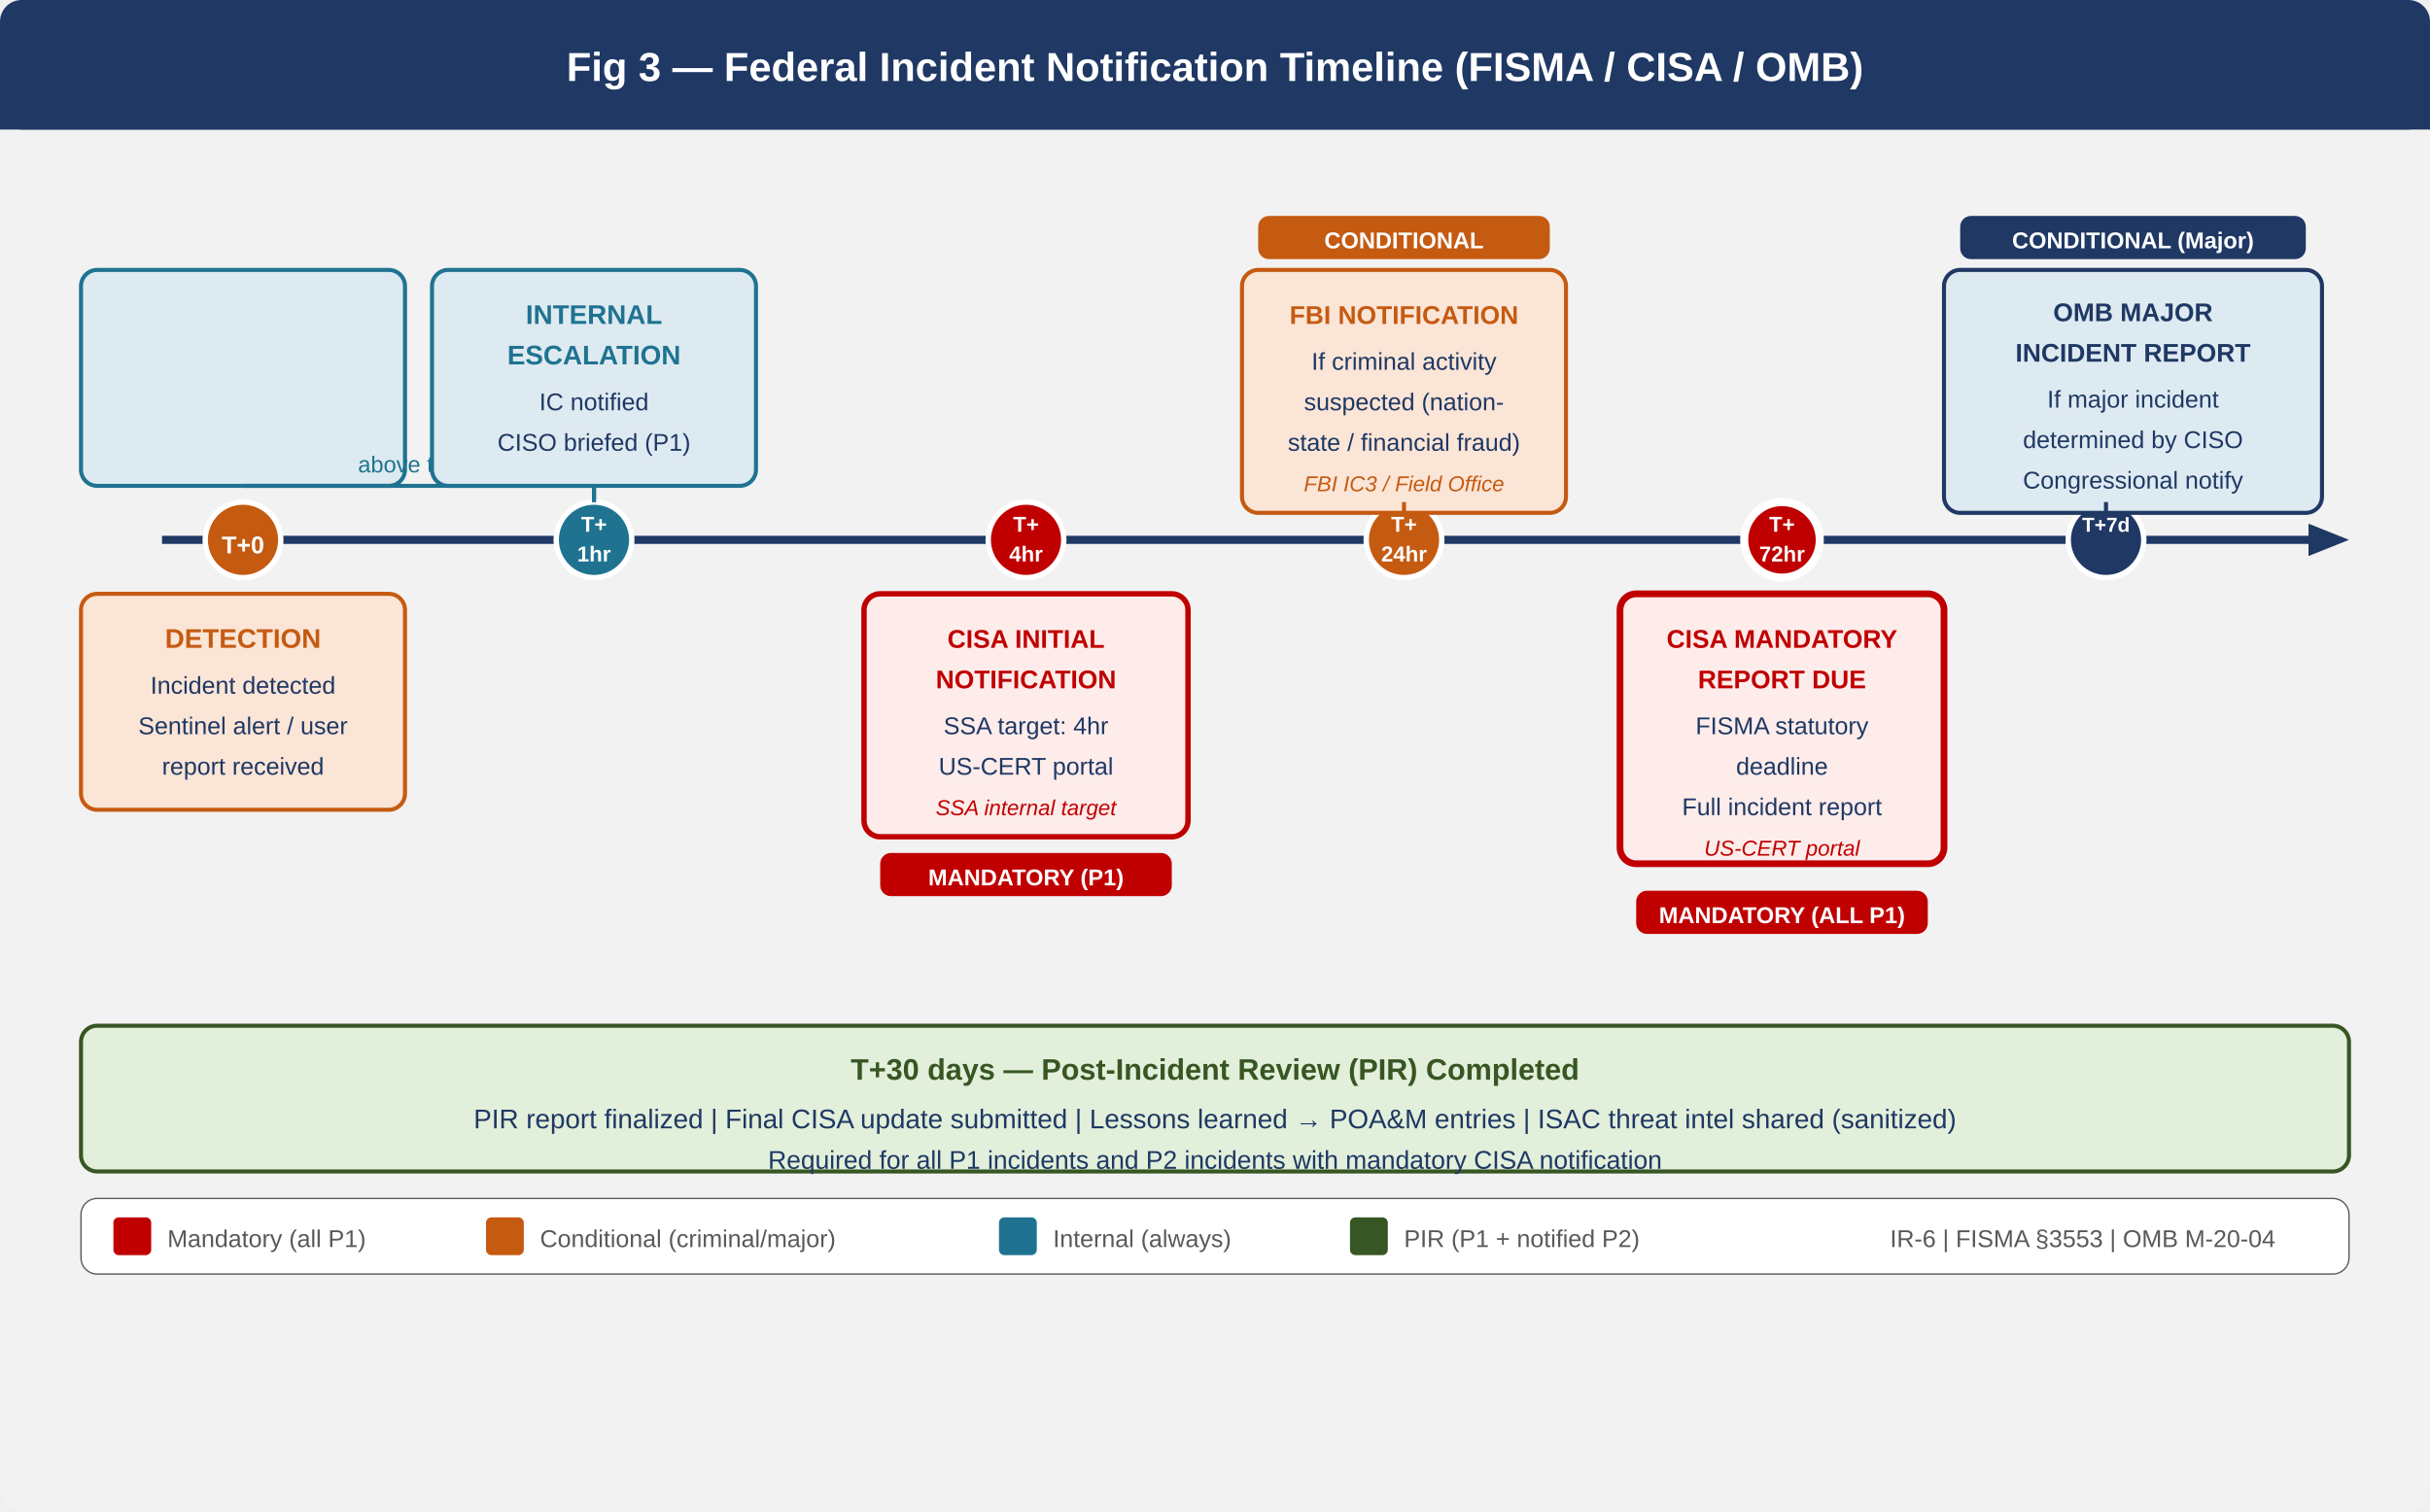
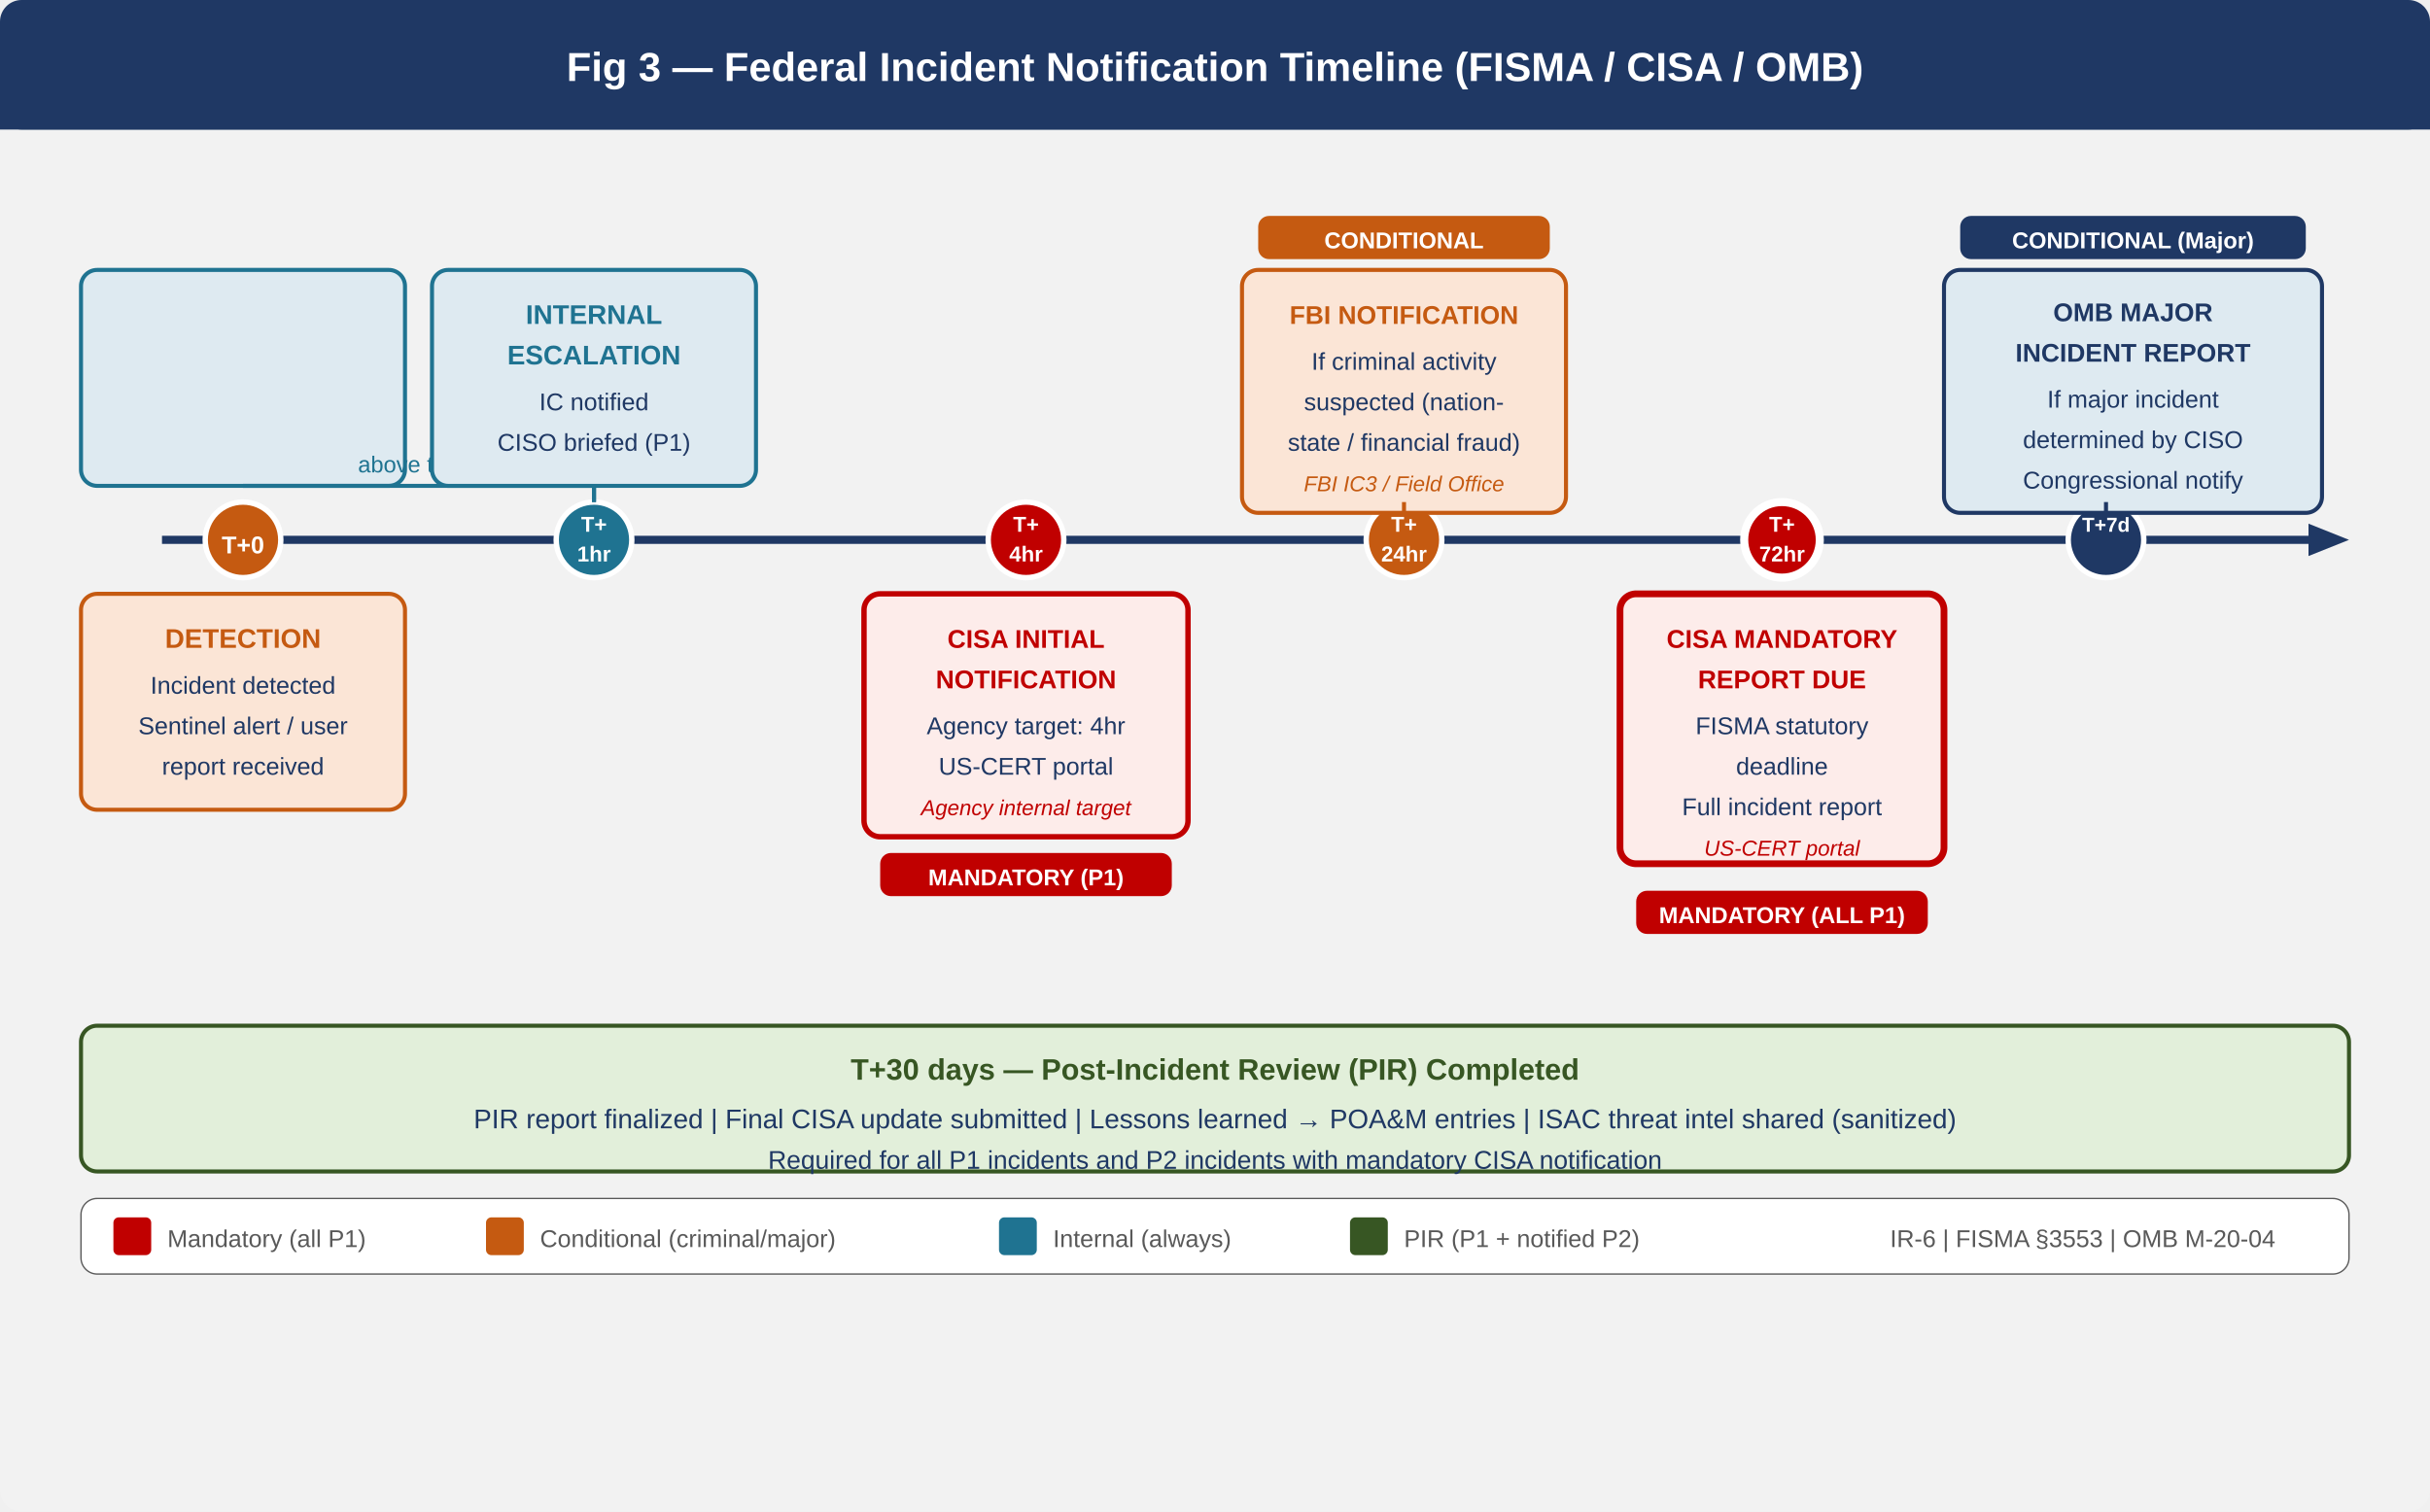
<svg xmlns="http://www.w3.org/2000/svg" width="900" height="560" viewBox="0 0 900 560">
  <rect width="900" height="560" fill="#F2F2F2" rx="8" />
  <rect x="0" y="0" width="900" height="48" fill="#1F3864" rx="8" />
  <rect x="0" y="30" width="900" height="18" fill="#1F3864" />
  <text x="450" y="30" text-anchor="middle" font-family="Arial" font-size="15" font-weight="bold" fill="#FFFFFF">Fig 3 — Federal Incident Notification Timeline (FISMA / CISA / OMB)</text>
  <line x1="60" y1="200" x2="860" y2="200" stroke="#1F3864" stroke-width="3" />
  <polygon points="855,194 870,200 855,206" fill="#1F3864" />
  <circle cx="90" cy="200" r="14" fill="#C55A11" stroke="#FFFFFF" stroke-width="2" />
  <text x="90" y="205" text-anchor="middle" font-family="Arial" font-size="9" font-weight="bold" fill="#FFFFFF">T+0</text>
  <rect x="30" y="220" width="120" height="80" rx="6" fill="#FBE5D6" stroke="#C55A11" stroke-width="1.5" />
  <text x="90" y="240" text-anchor="middle" font-family="Arial" font-size="10" font-weight="bold" fill="#C55A11">DETECTION</text>
  <text x="90" y="257" text-anchor="middle" font-family="Arial" font-size="9" fill="#1F3864">Incident detected</text>
  <text x="90" y="272" text-anchor="middle" font-family="Arial" font-size="9" fill="#1F3864">Sentinel alert / user</text>
  <text x="90" y="287" text-anchor="middle" font-family="Arial" font-size="9" fill="#1F3864">report received</text>
  <circle cx="220" cy="200" r="14" fill="#1F7391" stroke="#FFFFFF" stroke-width="2" />
  <text x="220" y="197" text-anchor="middle" font-family="Arial" font-size="8" font-weight="bold" fill="#FFFFFF">T+</text>
  <text x="220" y="208" text-anchor="middle" font-family="Arial" font-size="8" font-weight="bold" fill="#FFFFFF">1hr</text>
  <rect x="30" y="100" width="120" height="80" rx="6" fill="#DEEAF1" stroke="#1F7391" stroke-width="1.5" />
  <line x1="220" y1="186" x2="220" y2="180" stroke="#1F7391" stroke-width="1.5" />
  <line x1="220" y1="180" x2="90" y2="180" stroke="#1F7391" stroke-width="1.5" />
  <line x1="90" y1="180" x2="90" y2="180" stroke="#1F7391" stroke-width="1.5" />
  <text x="160" y="175" text-anchor="middle" font-family="Arial" font-size="8.5" fill="#1F7391">above timeline</text>
  <rect x="160" y="100" width="120" height="80" rx="6" fill="#DEEAF1" stroke="#1F7391" stroke-width="1.5" />
  <text x="220" y="120" text-anchor="middle" font-family="Arial" font-size="10" font-weight="bold" fill="#1F7391">INTERNAL</text>
  <text x="220" y="135" text-anchor="middle" font-family="Arial" font-size="10" font-weight="bold" fill="#1F7391">ESCALATION</text>
  <text x="220" y="152" text-anchor="middle" font-family="Arial" font-size="9" fill="#1F3864">IC notified</text>
  <text x="220" y="167" text-anchor="middle" font-family="Arial" font-size="9" fill="#1F3864">CISO briefed (P1)</text>
  <line x1="220" y1="186" x2="220" y2="180" stroke="#1F7391" stroke-width="1.5" />
  <circle cx="380" cy="200" r="14" fill="#C00000" stroke="#FFFFFF" stroke-width="2" />
  <text x="380" y="197" text-anchor="middle" font-family="Arial" font-size="8" font-weight="bold" fill="#FFFFFF">T+</text>
  <text x="380" y="208" text-anchor="middle" font-family="Arial" font-size="8" font-weight="bold" fill="#FFFFFF">4hr</text>
  <rect x="320" y="220" width="120" height="90" rx="6" fill="#FDECEA" stroke="#C00000" stroke-width="2" />
  <text x="380" y="240" text-anchor="middle" font-family="Arial" font-size="9.5" font-weight="bold" fill="#C00000">CISA INITIAL</text>
  <text x="380" y="255" text-anchor="middle" font-family="Arial" font-size="9.5" font-weight="bold" fill="#C00000">NOTIFICATION</text>
-   <text x="380" y="272" text-anchor="middle" font-family="Arial" font-size="9" fill="#1F3864">SSA target: 4hr</text>
+   <text x="380" y="272" text-anchor="middle" font-family="Arial" font-size="9" fill="#1F3864">Agency target: 4hr</text>
  <text x="380" y="287" text-anchor="middle" font-family="Arial" font-size="9" fill="#1F3864">US-CERT portal</text>
-   <text x="380" y="302" text-anchor="middle" font-family="Arial" font-size="8" fill="#C00000" font-style="italic">SSA internal target</text>
+   <text x="380" y="302" text-anchor="middle" font-family="Arial" font-size="8" fill="#C00000" font-style="italic">Agency internal target</text>
  <rect x="326" y="316" width="108" height="16" rx="4" fill="#C00000" />
  <text x="380" y="328" text-anchor="middle" font-family="Arial" font-size="8.5" font-weight="bold" fill="#FFFFFF">MANDATORY (P1)</text>
  <circle cx="520" cy="200" r="14" fill="#C55A11" stroke="#FFFFFF" stroke-width="2" />
  <text x="520" y="197" text-anchor="middle" font-family="Arial" font-size="8" font-weight="bold" fill="#FFFFFF">T+</text>
  <text x="520" y="208" text-anchor="middle" font-family="Arial" font-size="8" font-weight="bold" fill="#FFFFFF">24hr</text>
  <rect x="460" y="100" width="120" height="90" rx="6" fill="#FBE5D6" stroke="#C55A11" stroke-width="1.5" />
  <text x="520" y="120" text-anchor="middle" font-family="Arial" font-size="9.5" font-weight="bold" fill="#C55A11">FBI NOTIFICATION</text>
  <text x="520" y="137" text-anchor="middle" font-family="Arial" font-size="9" fill="#1F3864">If criminal activity</text>
  <text x="520" y="152" text-anchor="middle" font-family="Arial" font-size="9" fill="#1F3864">suspected (nation-</text>
  <text x="520" y="167" text-anchor="middle" font-family="Arial" font-size="9" fill="#1F3864">state / financial fraud)</text>
  <text x="520" y="182" text-anchor="middle" font-family="Arial" font-size="8" fill="#C55A11" font-style="italic">FBI IC3 / Field Office</text>
  <line x1="520" y1="186" x2="520" y2="190" stroke="#C55A11" stroke-width="1.5" />
  <rect x="466" y="80" width="108" height="16" rx="4" fill="#C55A11" />
  <text x="520" y="92" text-anchor="middle" font-family="Arial" font-size="8.5" font-weight="bold" fill="#FFFFFF">CONDITIONAL</text>
  <circle cx="660" cy="200" r="14" fill="#C00000" stroke="#FFFFFF" stroke-width="3" />
  <text x="660" y="197" text-anchor="middle" font-family="Arial" font-size="8" font-weight="bold" fill="#FFFFFF">T+</text>
  <text x="660" y="208" text-anchor="middle" font-family="Arial" font-size="8" font-weight="bold" fill="#FFFFFF">72hr</text>
  <rect x="600" y="220" width="120" height="100" rx="6" fill="#FDECEA" stroke="#C00000" stroke-width="2.5" />
  <text x="660" y="240" text-anchor="middle" font-family="Arial" font-size="9.5" font-weight="bold" fill="#C00000">CISA MANDATORY</text>
  <text x="660" y="255" text-anchor="middle" font-family="Arial" font-size="9.5" font-weight="bold" fill="#C00000">REPORT DUE</text>
  <text x="660" y="272" text-anchor="middle" font-family="Arial" font-size="9" fill="#1F3864">FISMA statutory</text>
  <text x="660" y="287" text-anchor="middle" font-family="Arial" font-size="9" fill="#1F3864">deadline</text>
  <text x="660" y="302" text-anchor="middle" font-family="Arial" font-size="9" fill="#1F3864">Full incident report</text>
  <text x="660" y="317" text-anchor="middle" font-family="Arial" font-size="8" fill="#C00000" font-style="italic">US-CERT portal</text>
  <rect x="606" y="330" width="108" height="16" rx="4" fill="#C00000" />
  <text x="660" y="342" text-anchor="middle" font-family="Arial" font-size="8.5" font-weight="bold" fill="#FFFFFF">MANDATORY (ALL P1)</text>
  <circle cx="780" cy="200" r="14" fill="#1F3864" stroke="#FFFFFF" stroke-width="2" />
  <text x="780" y="197" text-anchor="middle" font-family="Arial" font-size="7.5" font-weight="bold" fill="#FFFFFF">T+7d</text>
  <text x="780" y="208" text-anchor="middle" font-family="Arial" font-size="7.5" font-weight="bold" fill="#FFFFFF" />
  <rect x="720" y="100" width="140" height="90" rx="6" fill="#DEEAF1" stroke="#1F3864" stroke-width="1.5" />
  <text x="790" y="119" text-anchor="middle" font-family="Arial" font-size="9.5" font-weight="bold" fill="#1F3864">OMB MAJOR</text>
  <text x="790" y="134" text-anchor="middle" font-family="Arial" font-size="9.5" font-weight="bold" fill="#1F3864">INCIDENT REPORT</text>
  <text x="790" y="151" text-anchor="middle" font-family="Arial" font-size="9" fill="#1F3864">If major incident</text>
  <text x="790" y="166" text-anchor="middle" font-family="Arial" font-size="9" fill="#1F3864">determined by CISO</text>
  <text x="790" y="181" text-anchor="middle" font-family="Arial" font-size="9" fill="#1F3864">Congressional notify</text>
  <line x1="780" y1="186" x2="780" y2="190" stroke="#1F3864" stroke-width="1.5" />
  <rect x="726" y="80" width="128" height="16" rx="4" fill="#1F3864" />
  <text x="790" y="92" text-anchor="middle" font-family="Arial" font-size="8.5" font-weight="bold" fill="#FFFFFF">CONDITIONAL (Major)</text>
  <rect x="30" y="380" width="840" height="54" rx="6" fill="#E2EFDA" stroke="#375623" stroke-width="1.5" />
  <text x="450" y="400" text-anchor="middle" font-family="Arial" font-size="11" font-weight="bold" fill="#375623">T+30 days — Post-Incident Review (PIR) Completed</text>
  <text x="450" y="418" text-anchor="middle" font-family="Arial" font-size="10" fill="#1F3864">PIR report finalized | Final CISA update submitted | Lessons learned → POA&amp;M entries | ISAC threat intel shared (sanitized)</text>
  <text x="450" y="433" text-anchor="middle" font-family="Arial" font-size="9.5" fill="#1F3864">Required for all P1 incidents and P2 incidents with mandatory CISA notification</text>
  <rect x="30" y="444" width="840" height="28" fill="#FFFFFF" rx="6" stroke="#595959" stroke-width="0.5" />
  <rect x="42" y="451" width="14" height="14" fill="#C00000" rx="2" />
  <text x="62" y="462" font-family="Arial" font-size="9" fill="#595959">Mandatory (all P1)</text>
  <rect x="180" y="451" width="14" height="14" fill="#C55A11" rx="2" />
  <text x="200" y="462" font-family="Arial" font-size="9" fill="#595959">Conditional (criminal/major)</text>
  <rect x="370" y="451" width="14" height="14" fill="#1F7391" rx="2" />
  <text x="390" y="462" font-family="Arial" font-size="9" fill="#595959">Internal (always)</text>
  <rect x="500" y="451" width="14" height="14" fill="#375623" rx="2" />
  <text x="520" y="462" font-family="Arial" font-size="9" fill="#595959">PIR (P1 + notified P2)</text>
  <text x="700" y="462" font-family="Arial" font-size="9" fill="#595959">IR-6 | FISMA §3553 | OMB M-20-04</text>
</svg>
